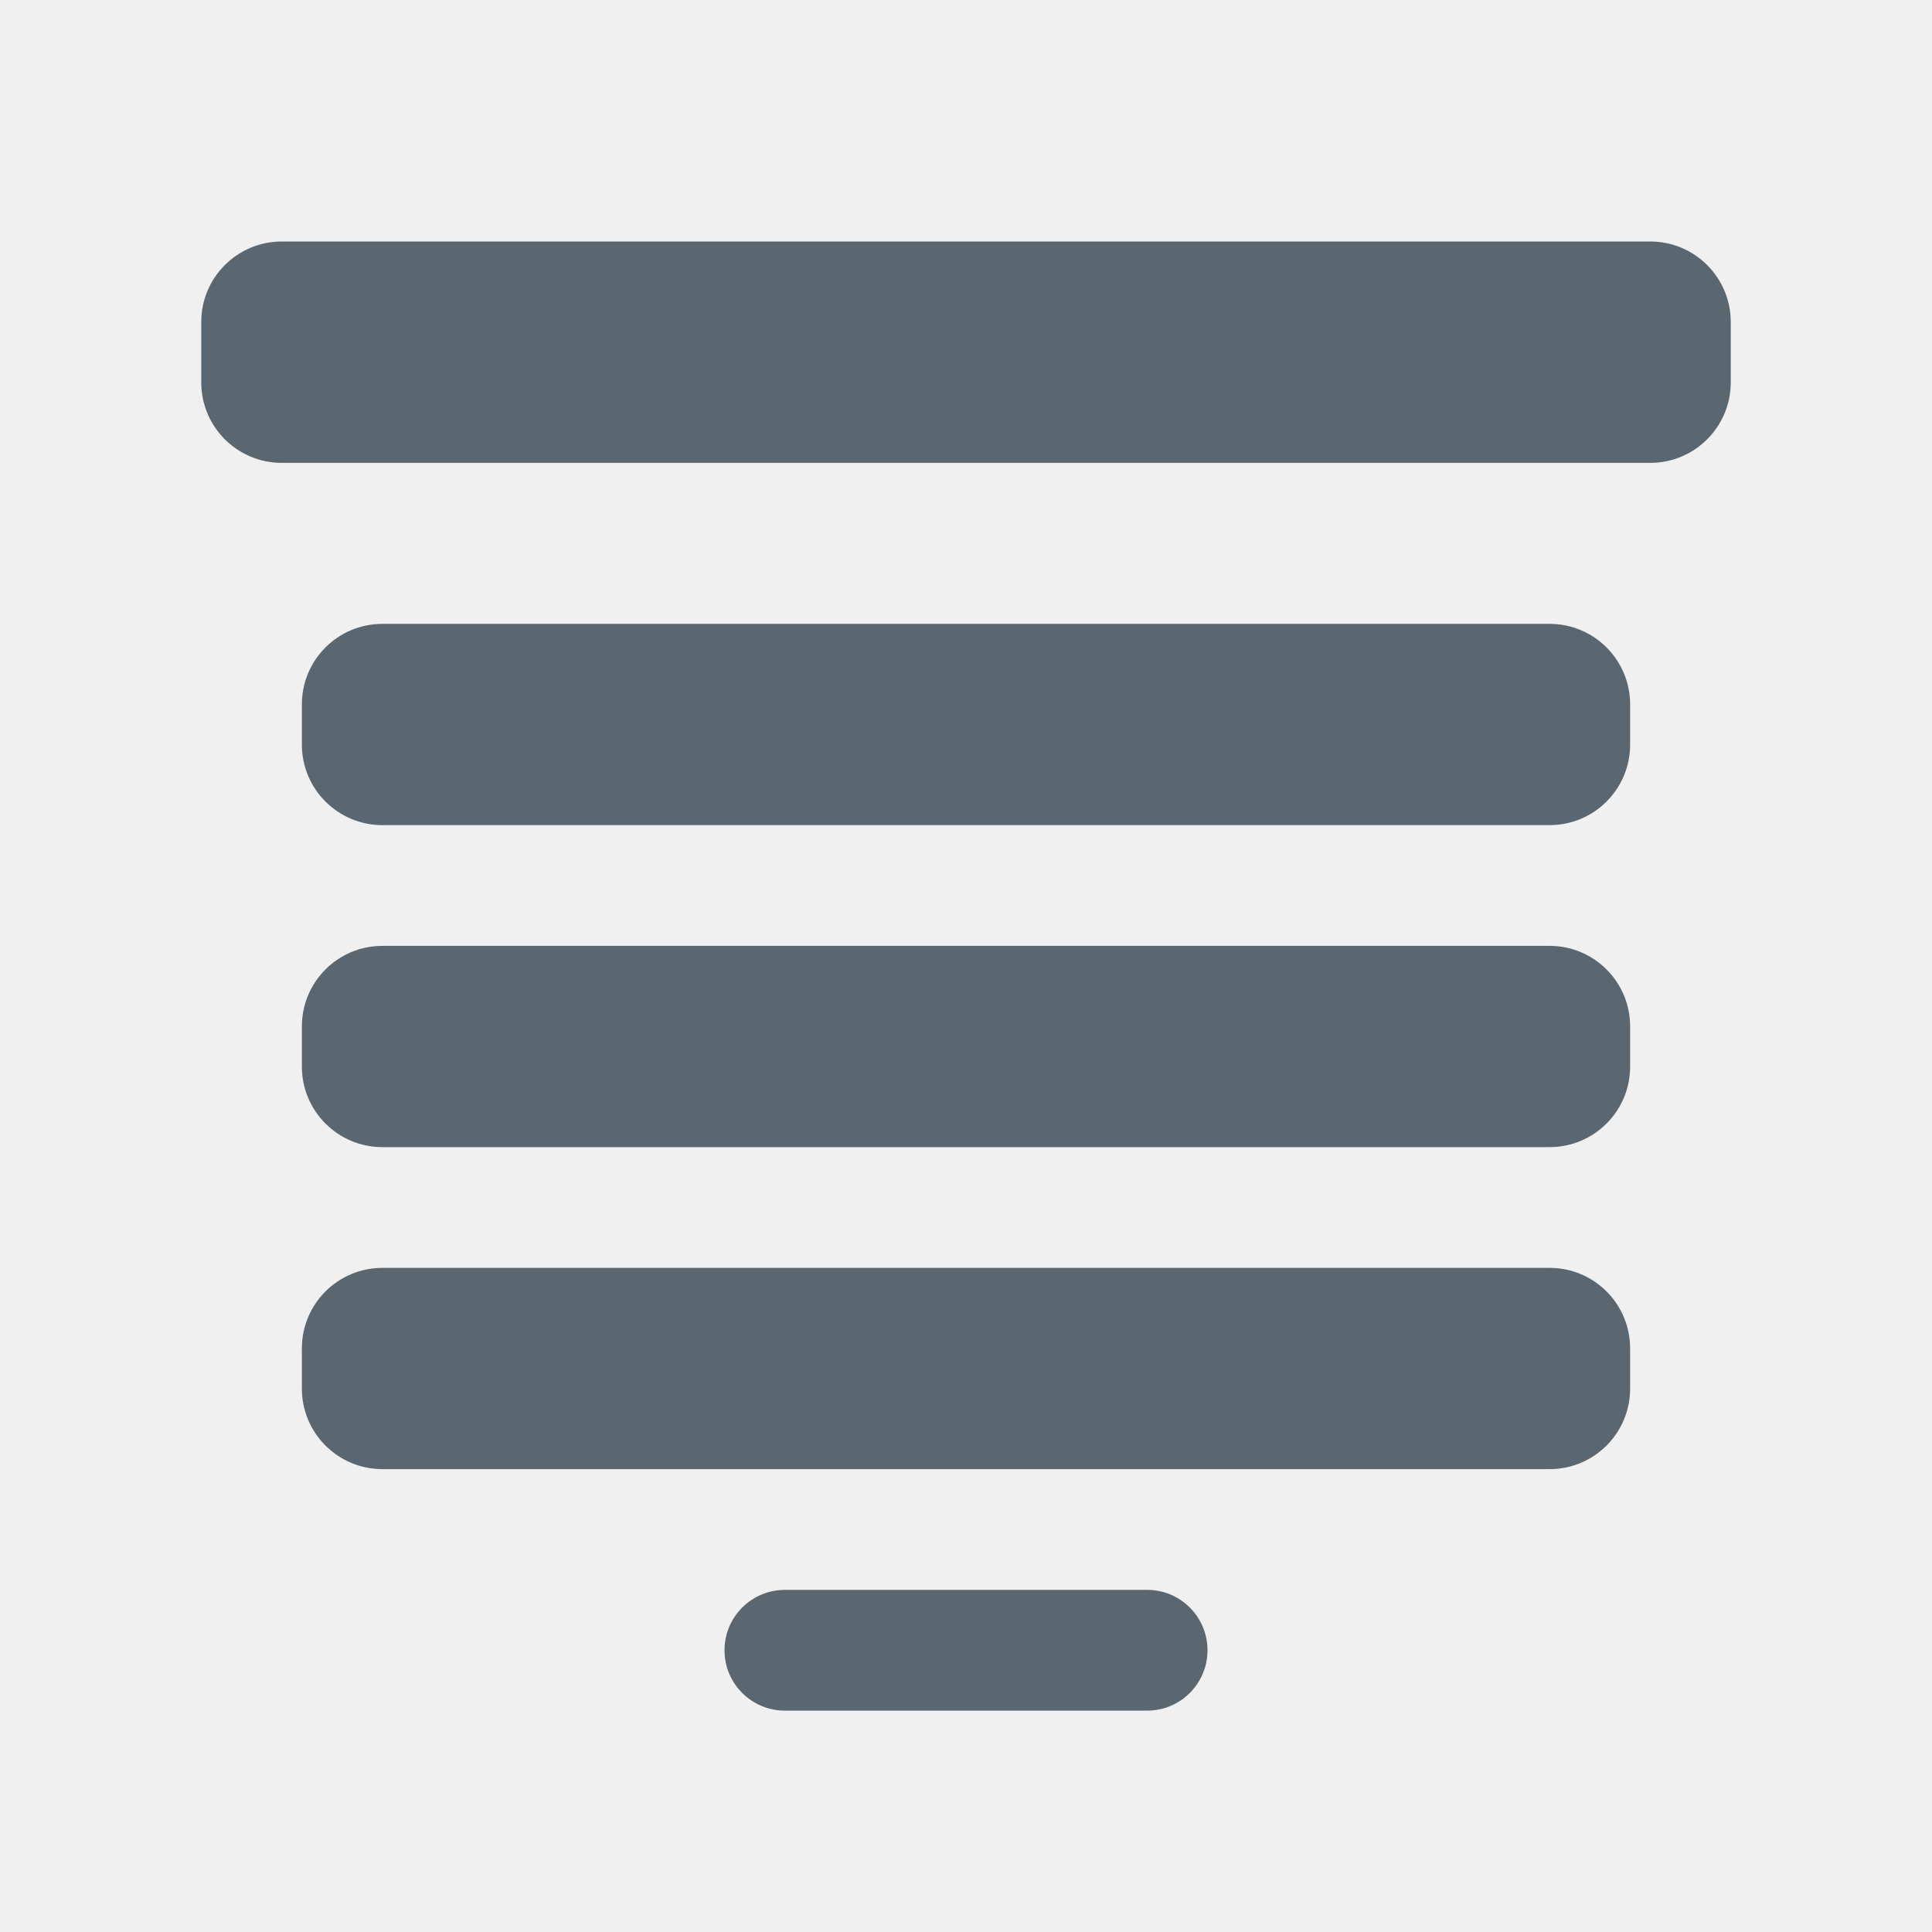
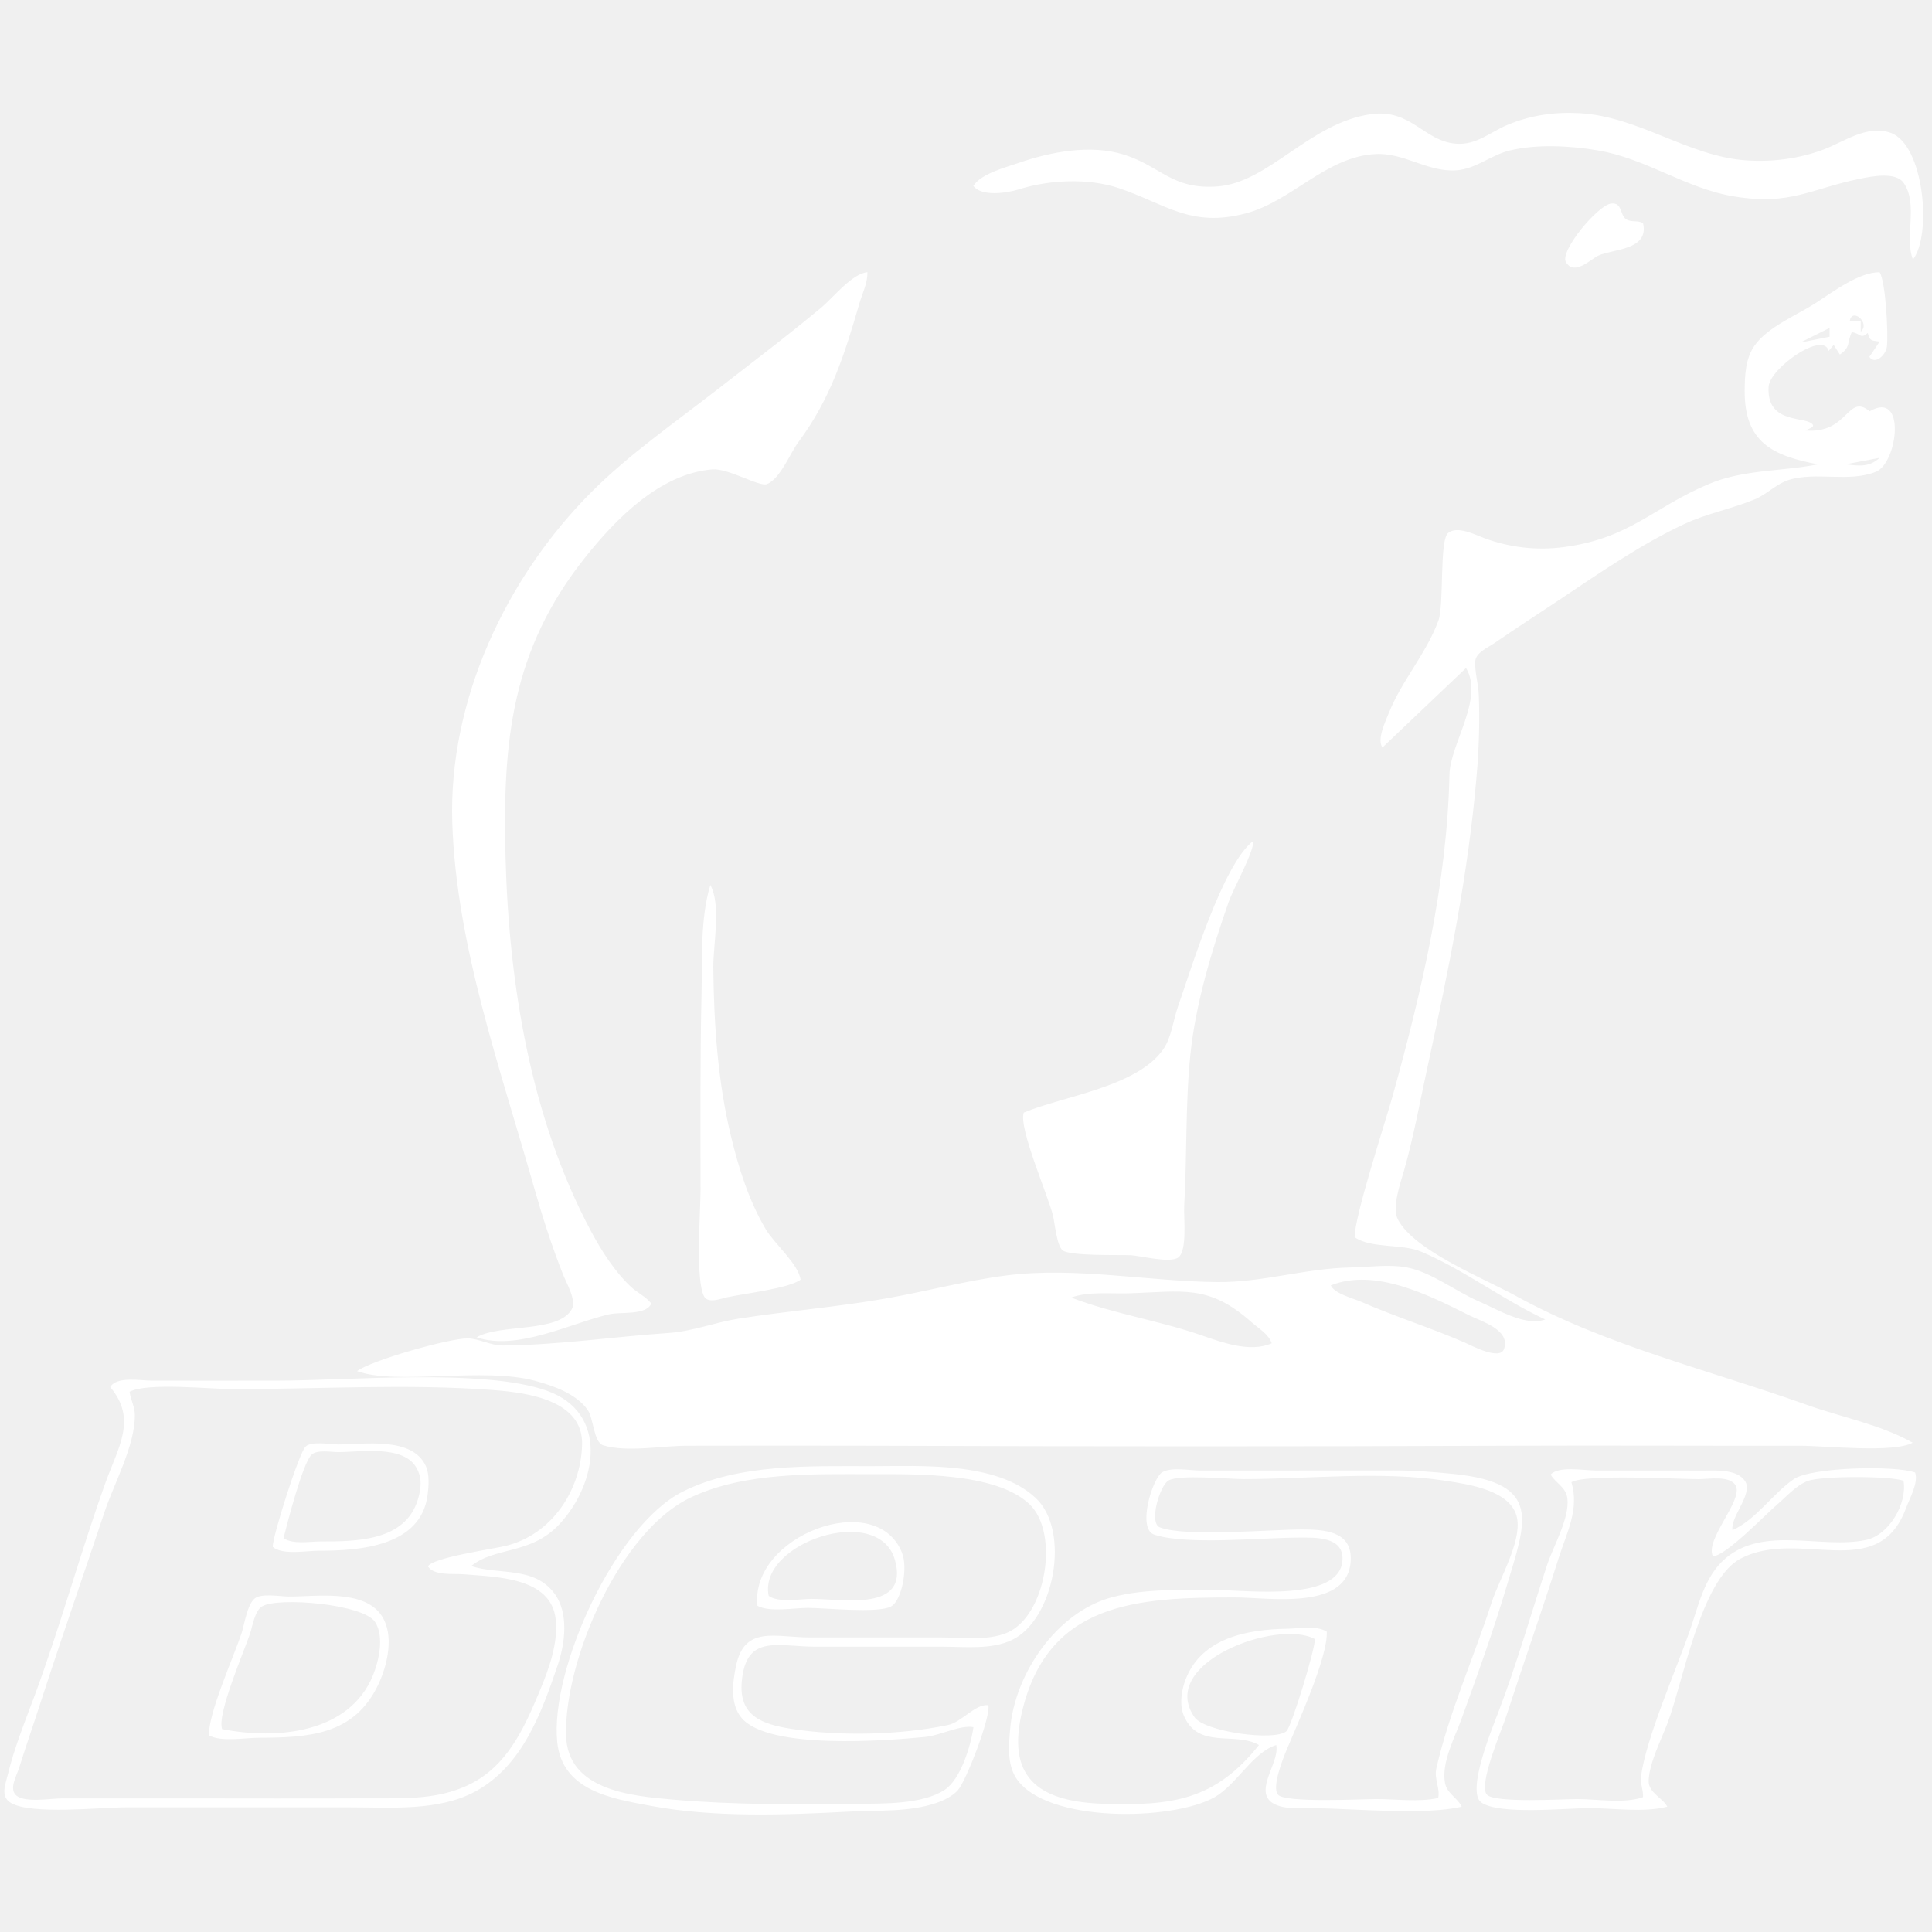
- <svg xmlns="http://www.w3.org/2000/svg" viewBox="0 0 96 96" width="96" height="96">
-   <g fill="#5A6670">
-     <rect x="10" y="12" width="76" height="11" rx="4" />
-     <rect x="15" y="31" width="66" height="10" rx="4" />
-     <rect x="15" y="47" width="66" height="10" rx="4" />
-     <rect x="15" y="63" width="66" height="10" rx="4" />
-     <rect x="36" y="79" width="24" height="6" rx="3" />
+ <svg xmlns="http://www.w3.org/2000/svg" viewBox="0 0 960 960">
+   <g transform="translate(-168.31 34.55) scale(2.77923)">
+     <path fill="#FFFFFF" fill-rule="evenodd" d="M402.57 33.96C401.01 29.95 403.58 24.06 400.9 20.25C399.47 18.21 395.08 19.12 393.07 19.53C384.28 21.32 380.73 24.33 370.67 22.7C361.92 21.28 354.99 15.93 346.2 14.45C341.31 13.62 335.31 13.3 330.46 14.48C327.11 15.29 324.43 17.79 320.89 18.02C315.75 18.34 311.64 14.85 306.5 15.11C297.65 15.56 291.55 23.54 283.28 25.72C273.39 28.34 268.84 23.96 260.56 21.19C255.11 19.38 248.17 19.7 242.72 21.42C240.63 22.08 236.06 22.78 234.58 20.8C236.03 18.59 240.22 17.55 242.66 16.7C248.42 14.7 255.56 13.34 261.53 15.22C268.14 17.31 270.08 21.49 278.22 20.9C287.39 20.24 294.76 9.49 305.69 7.98C312.9 6.99 315.12 12.82 320.89 13.26C324.54 13.54 326.95 11.2 330.09 9.89C334.25 8.16 338.44 7.56 342.93 7.8C353.54 8.37 362.44 15.55 372.8 16.24C377.39 16.55 382.1 15.96 386.43 14.36C390.21 12.97 394.19 9.89 398.47 11.27C404.62 13.27 405.98 29.72 402.57 33.96ZM354.31 27.44C355.48 32.34 348.85 32.07 346.32 33.27C344.96 33.91 341.99 36.97 340.52 34.41C339.39 32.44 346.29 24.17 348.65 23.95C350.67 23.76 350.12 26.02 351.33 26.79C352.18 27.33 353.38 26.93 354.31 27.44ZM215.64 36.23C215.7 38.17 214.72 40.04 214.19 41.88C211.56 50.96 209.03 58.92 203.31 66.6C201.83 68.58 200.07 73.16 197.69 74.12C196.33 74.67 190.81 71.26 187.91 71.49C178.57 72.26 170.71 80.29 165.22 87.18C151.99 103.74 150.41 120.11 150.94 140.72C151.52 163.41 155.42 187.46 166.21 207.67C168.08 211.17 170.43 214.87 173.33 217.61C174.49 218.7 176.03 219.37 177 220.62C176.08 222.8 171.53 222.06 169.42 222.56C162.44 224.21 153.01 229.12 145.77 226.67C149.97 224.2 160.45 225.92 162.8 221.62C163.66 220.06 161.83 216.97 161.24 215.48C159.22 210.4 157.48 204.94 155.99 199.69C150.05 178.7 142.11 156.59 141.42 134.58C140.74 112.76 151.06 90.78 166.34 75.5C173.01 68.84 180.86 63.38 188.29 57.61C194.69 52.64 201.15 47.76 207.38 42.57C209.55 40.76 212.86 36.51 215.64 36.23ZM396.62 36.25C397.7 37.88 398.2 47.37 397.91 49.6C397.73 50.98 395.84 52.88 394.78 51.38C395.39 50.47 396.01 49.56 396.62 48.65C395.27 48.4 394.89 48.66 394.49 47.1C393.2 48.26 393.24 47.2 391.64 46.95C390.75 48.83 391.48 49.63 389.51 50.95C389.14 50.38 388.77 49.81 388.4 49.24C388.1 49.6 387.8 49.96 387.5 50.31C386.57 46.65 376.97 53.4 376.77 56.71C376.35 63.68 383.77 61.83 384.7 63.56C384.92 63.97 383.56 64.41 383.3 64.53C391.08 65.24 390.82 57.79 394.84 61.1C401.45 57.25 399.84 70.33 395.97 71.91C391.14 73.88 385.24 71.85 380.37 73.38C378.17 74.07 376.42 75.97 374.26 76.86C370.15 78.54 365.63 79.4 361.64 81.28C353.82 84.95 346.46 90.06 339.29 94.85C335.45 97.41 331.57 99.91 327.77 102.53C326.63 103.32 324.43 104.23 324.32 105.78C324.2 107.7 324.88 109.87 324.95 111.82C325.14 116.68 324.97 121.55 324.55 126.4C323.07 143.76 319.56 161.01 315.85 178.01C314.48 184.28 313.33 190.71 311.58 196.87C310.95 199.07 309.37 203.47 310.49 205.6C313.46 211.24 326.09 216.23 331.63 219.29C347.78 228.18 366.24 232.54 383.63 238.75C389.79 240.95 396.85 242.28 402.53 245.51C399.02 247.4 386.89 246.05 382.4 246.05C365.1 246.08 347.79 245.98 330.49 246.05C292.69 246.2 254.87 246.19 217.07 246.05C205.81 246.01 194.55 246.04 183.29 246.05C178.94 246.06 172.54 247.26 168.4 245.97C166.66 245.43 166.71 241.09 165.58 239.57C163.45 236.68 159.5 235.34 156.21 234.44C146.98 231.93 131.4 235.29 124.4 232.71C126.94 230.78 140.87 226.84 144.18 226.86C146.15 226.87 148.22 228.15 150.58 228.13C160.49 228.03 170.23 226.56 180.09 225.89C184.4 225.6 188.31 224.01 192.53 223.34C201.39 221.95 210.38 221.24 219.19 219.68C226.3 218.42 233.43 216.5 240.58 215.59C252.86 214.04 265.88 216.68 278.22 216.79C286.3 216.87 293.99 214.32 302.04 214.18C305.23 214.12 308.83 213.58 311.98 214.15C316.42 214.95 320.86 218.49 325 220.26C328.24 221.63 333.29 224.8 336.83 223.47C329.36 220.01 322.31 214.6 314.7 211.37C311.21 209.88 305.73 210.84 302.76 208.77C302.67 205.23 308.23 188.22 309.54 183.54C314.74 164.81 319.28 145.52 319.71 126.04C319.83 120.56 325.93 112.51 322.67 107C317.69 111.74 312.71 116.47 307.73 121.21C306.68 119.84 308.28 116.5 308.9 114.96C311.18 109.27 315.53 104.47 317.72 98.56C318.8 95.64 317.85 84.13 319.49 82.84C321.16 81.53 324.28 83.17 325.96 83.79C330.49 85.46 335.29 86.02 340.09 85.39C352.03 83.83 356.08 78.28 366.14 74.08C372.39 71.47 379.13 71.88 385.6 70.59C377.46 69.05 372.44 66.64 372.49 57.42C372.51 54.7 372.62 51.73 374.22 49.41C376.56 46.02 381.91 43.88 385.31 41.67C388.26 39.75 393.06 36.16 396.62 36.25ZM393.24 46.87C395.04 45.33 391.7 42.52 391.29 44.91C391.94 44.91 392.59 44.91 393.24 44.91C393.24 45.56 393.24 46.22 393.24 46.87ZM387.67 46.2C385.91 47.08 384.16 47.95 382.4 48.83C384.16 48.48 385.91 48.13 387.67 47.77C387.67 47.25 387.67 46.72 387.67 46.2ZM396.62 69.42C394.61 69.81 392.59 70.2 390.58 70.58C393.13 70.93 394.84 71.06 396.62 69.42ZM284.62 137.93C284.81 139.79 281.06 146.46 280.23 148.83C277.21 157.5 274.31 167.01 273.38 176.18C272.47 185.11 272.8 194.23 272.28 203.2C272.17 205.14 272.87 211.16 271.23 212.38C269.75 213.49 264.47 212.05 262.58 211.98C260.48 211.9 251.94 212.15 250.57 211.13C249.5 210.33 249.16 206.35 248.84 204.99C247.97 201.29 242.63 189.28 243.6 186.49C250.61 183.54 263.82 181.92 268.52 175.19C270.02 173.04 270.31 169.99 271.16 167.55C273.56 160.72 279.22 142.01 284.62 137.93ZM187.56 145.8C189.53 149.34 188.06 156.52 188.09 160.53C188.19 170.61 188.88 180.95 191.26 190.76C192.65 196.48 194.45 202.25 197.47 207.34C199 209.93 203.32 213.56 203.69 216.36C201.66 217.92 193.42 218.87 190.5 219.52C189.47 219.75 187.2 220.64 186.48 219.41C184.84 216.62 185.81 204.09 185.81 200.36C185.8 188.74 185.72 177.13 185.98 165.51C186.13 159.27 185.72 151.81 187.56 145.8ZM298.49 217.38C299.18 218.89 302.47 219.68 303.93 220.32C309.96 222.96 316.27 224.93 322.32 227.55C323.67 228.14 328.76 230.9 329.48 228.71C330.61 225.3 325.43 223.83 323.23 222.73C316.2 219.21 306.45 214.2 298.49 217.38ZM287.93 227.73C287.38 226.1 285.6 225.09 284.32 223.96C276.6 217.12 272.1 218.5 262.22 218.8C259.01 218.89 255.12 218.44 252.08 219.56C259.57 222.44 267.69 223.65 275.27 226.27C279 227.56 284.08 229.46 287.93 227.73ZM144.8 267.56C149.83 269.21 156.01 267.52 159.7 272.48C162.29 275.97 161.58 281.43 160.27 285.28C157.39 293.77 153.95 303.31 145.55 307.86C138.98 311.42 130.48 310.7 123.2 310.7C109.81 310.7 96.41 310.7 83.02 310.7C78.44 310.7 66.18 312.07 62.51 309.91C60.56 308.76 61.55 306.56 61.94 304.91C63.07 300.2 65 295.41 66.69 290.89C71.36 278.32 74.87 265.33 79.4 252.71C81.7 246.28 85.13 241.33 80.27 235.56C81.41 233.6 85.6 234.4 87.64 234.41C95.11 234.43 102.58 234.41 110.04 234.41C122.79 234.41 147.02 232.2 158.32 236.21C169.4 240.13 167.39 252.68 160.64 260.01C155.49 265.6 149.14 264.03 144.8 267.56ZM137.07 267.63C137.87 266.04 148.65 264.52 150.99 263.95C159.17 261.94 164.4 254.1 164.63 245.87C164.86 237.89 154.82 236.56 148.8 236.1C133.43 234.93 117.63 235.93 102.22 235.93C98.15 235.93 86.9 234.71 83.73 236.4C83.9 237.77 84.66 239.09 84.67 240.53C84.7 246.1 80.96 252.74 79.23 257.95C75.59 268.87 71.79 279.72 68.24 290.66C66.82 295.06 65.32 299.38 63.93 303.78C63.51 305.09 62.1 307.47 63.51 308.61C65.12 309.92 69.66 309.1 71.64 309.1C78.87 309.1 86.1 309.1 93.33 309.1C104.24 309.1 115.14 309.15 126.04 309.09C132.89 309.06 139.66 309.52 145.75 305.93C151.77 302.38 154.62 295.75 157.17 289.61C158.74 285.83 160.35 281.33 159.92 277.16C159.15 269.5 149.18 269.52 143.48 269.03C141.56 268.87 138.24 269.34 137.07 267.63ZM109.33 264.13C109.22 262.42 114.03 247.31 115.19 246.2C116.26 245.17 119.68 245.82 121.07 245.82C125.67 245.82 134.22 244.38 136.67 249.63C137.36 251.11 137.22 253.21 137.02 254.78C135.87 264.09 124.79 264.82 117.51 264.82C115.26 264.82 111.08 265.64 109.33 264.13ZM111.25 262.58C112.96 263.72 115.85 263.17 117.87 263.16C124.24 263.16 133.03 263.15 135.28 255.63C135.88 253.65 136.06 251.75 134.97 249.91C132.59 245.87 124.89 247.19 121.07 247.19C119.81 247.19 117.27 246.71 116.27 247.65C114.67 249.14 111.9 259.98 111.25 262.58ZM237.26 292.44C237.76 294.38 233.31 306.01 231.78 307.68C230.81 308.73 229.33 309.45 227.99 309.91C223.08 311.59 217.56 311.19 212.44 311.46C200.97 312.07 188.21 312.55 176.88 310.43C169.94 309.13 161.05 307.76 160.18 298.99C158.9 285.97 170.58 260.31 182.61 254.26C192.65 249.22 205.41 249.71 216.36 249.7C225.19 249.7 238.78 248.84 245.75 255.41C252.01 261.31 249.06 277.13 241.5 280.77C237.81 282.54 233.11 281.98 229.16 281.98C221.57 281.98 213.99 281.98 206.4 281.98C199.63 281.98 193.96 279.62 193.18 288.19C192.62 294.37 196.82 295.85 202.07 296.67C210.65 298.02 221.54 297.77 230.02 295.99C232.54 295.46 234.93 292.16 237.26 292.44ZM321.9 310.58C315.39 312.15 302.76 310.94 295.64 310.85C293.43 310.82 288.77 311.34 287.28 309.16C285.59 306.69 289.33 302.36 288.74 299.56C284.58 300.83 281.64 306.64 277.76 308.86C270.29 313.15 247.55 313.57 242.25 305.5C240.6 302.97 240.92 299.57 241.16 296.71C241.97 286.86 249.47 275.76 259.4 273.13C265.58 271.5 272.24 271.87 278.58 271.87C283.56 271.87 300.16 273.97 300.58 266.49C300.82 262.23 295.69 262.47 292.8 262.47C286.26 262.47 272.63 263.86 266.92 261.94C263.82 260.9 266.59 251.84 268.37 250.78C269.98 249.83 273.22 250.47 275.02 250.47C280.71 250.47 286.4 250.47 292.09 250.47C298.01 250.47 303.94 250.47 309.87 250.46C313.41 250.46 317 250.74 320.53 251.1C336.42 252.74 333.36 259.65 329.95 271.1C327.58 279.09 324.68 287.12 321.84 294.95C320.63 298.28 318.25 302.69 318.9 306.31C319.23 308.21 321.11 308.96 321.9 310.58ZM370.31 261.14C374.5 259.29 377.49 254.62 381.27 252.02C384.42 249.86 399.46 249.54 402.97 250.84C403.58 252.68 402 255.42 401.34 257.19C396.3 270.82 382.24 260.67 371.7 266.26C364.65 270 361.48 288.27 358.71 295.61C357.59 298.57 355.4 302.81 355.32 305.97C355.27 308.08 357.78 308.96 358.65 310.58C354.43 311.68 349.08 310.84 344.71 310.84C340.58 310.84 328.47 312.1 325.38 309.81C322.68 307.8 327.42 296.37 328.52 293.5C331.79 284.92 334.31 276 337.19 267.29C338.28 264.01 341.2 258.99 340.79 255.49C340.55 253.41 338.64 252.71 337.8 251.2C339.27 249.63 343.67 250.47 345.78 250.47C352.3 250.47 358.82 250.49 365.33 250.48C367.5 250.47 371.14 250.25 372.55 252.36C374.07 254.63 369.93 258.66 370.31 261.14ZM234.6 296.36C232.25 295.93 228.61 297.86 226.01 298.11C218.86 298.8 198.15 300.41 193.21 294.79C191.05 292.34 191.53 288.39 192.15 285.42C193.66 278.1 199.24 280.32 205.33 280.32C213.16 280.32 220.98 280.32 228.8 280.32C232.52 280.32 237.03 280.96 240.55 279.51C247.58 276.59 250.03 261.69 244.64 256.52C238.67 250.79 224.13 251.13 216.36 251.13C205.88 251.13 193.72 250.72 184.03 255.31C171.39 261.3 161.47 284.31 161.76 297.78C161.97 307.61 173.28 308.66 180.8 309.31C191.8 310.27 202.81 310.2 213.87 310.07C218.45 310.02 225.52 310.2 229.49 307.55C232.35 305.64 234.15 299.62 234.6 296.36ZM317.69 309.03C318.08 307.3 316.92 305.65 317.37 303.7C319.67 293.64 324.09 283.86 327.25 274.06C328.57 269.98 332.6 263.3 331.8 259.02C330.85 254.01 323.11 252.95 319.12 252.33C307.5 250.51 294.59 252.01 282.84 252.01C280.19 252.01 271.45 251.15 269.48 252.26C267.92 253.14 265.91 259.86 267.93 260.64C272.48 262.41 287.84 261 293.51 261.02C297.17 261.04 302.05 261.27 302.06 266.13C302.09 275.7 287.43 273.17 281.42 273.17C264.04 273.17 247.6 273.86 243.15 294.22C240.57 306.01 247.06 309.74 257.96 310.07C270.09 310.44 277.79 309.45 285.65 299.56C281.39 297.09 274.84 300.4 272.23 294.34C271.37 292.35 271.81 289.64 272.58 287.71C275.5 280.37 283.58 278.89 290.67 278.77C292.81 278.74 295.94 278.12 297.77 279.29C298.01 283.82 292.48 295.89 290.61 300.38C289.97 301.91 287.88 307.14 289.06 308.45C290.39 309.94 304.01 309.22 306.67 309.22C310.17 309.22 314.27 309.79 317.69 309.03ZM366.79 265.78C365.4 262.79 372.12 255.92 370.93 253.28C370.03 251.28 366 252.03 364.27 252.02C360.34 252.01 343.93 251.09 341.51 252.57C342.96 257.42 340.66 261.6 339.22 266.15C336.23 275.64 332.9 285.03 329.83 294.49C329.04 296.92 324.8 306.71 326.41 308.44C327.82 309.97 339.98 309.22 342.58 309.22C346.1 309.22 351 310.07 354.31 308.88C354.4 307.63 353.77 306.45 353.96 305.09C354.92 298.21 360.17 286.27 362.63 279.26C364.22 274.73 365.23 269.43 369.09 266.16C376.01 260.29 386.22 264.57 394.19 262.89C398.3 262.03 401.59 256.38 400.89 252.31C398.5 251.42 386.22 251.43 383.78 252.34C381.72 253.1 379.96 255.14 378.32 256.54C376.24 258.32 368.88 265.97 366.79 265.78ZM195.99 274.67C194.57 262.19 217.15 253.61 221.8 265.12C222.42 266.66 222.31 268.64 222.05 270.24C221.84 271.54 221.11 274.14 219.84 274.8C217.45 276.05 208.09 275.04 204.98 275.04C202.48 275.04 198.18 275.86 195.99 274.67ZM197.99 272.89C199.72 274.16 203.55 273.43 205.69 273.43C211.21 273.43 223.22 275.81 220.55 266.43C217.64 256.24 196.05 263.36 197.99 272.89ZM97.96 297.85C97.59 294.39 102.44 283.54 103.74 279.6C104.27 277.99 104.74 274.49 106.08 273.37C107.26 272.38 110.68 273 112.18 273.01C116.98 273.05 125.55 271.64 128.76 276.39C131.11 279.86 129.85 285.23 128.2 288.73C123.93 297.77 115.84 298.23 106.84 298.26C104.31 298.27 100.16 299.04 97.96 297.85ZM100.27 296.71C110.14 298.66 123.03 297.44 127.25 287.09C128.31 284.46 129.3 280.15 127.62 277.56C125.53 274.36 110.42 273.06 107.45 274.75C106.1 275.52 105.71 278.31 105.26 279.66C104.17 282.9 99.33 294.03 100.27 296.71ZM295.64 280.61C288.89 276.94 267.44 284.93 274.12 294.58C275.93 297.19 288.35 298.91 290.54 297.11C291.48 296.34 295.81 282.02 295.64 280.61Z" />
  </g>
</svg>
